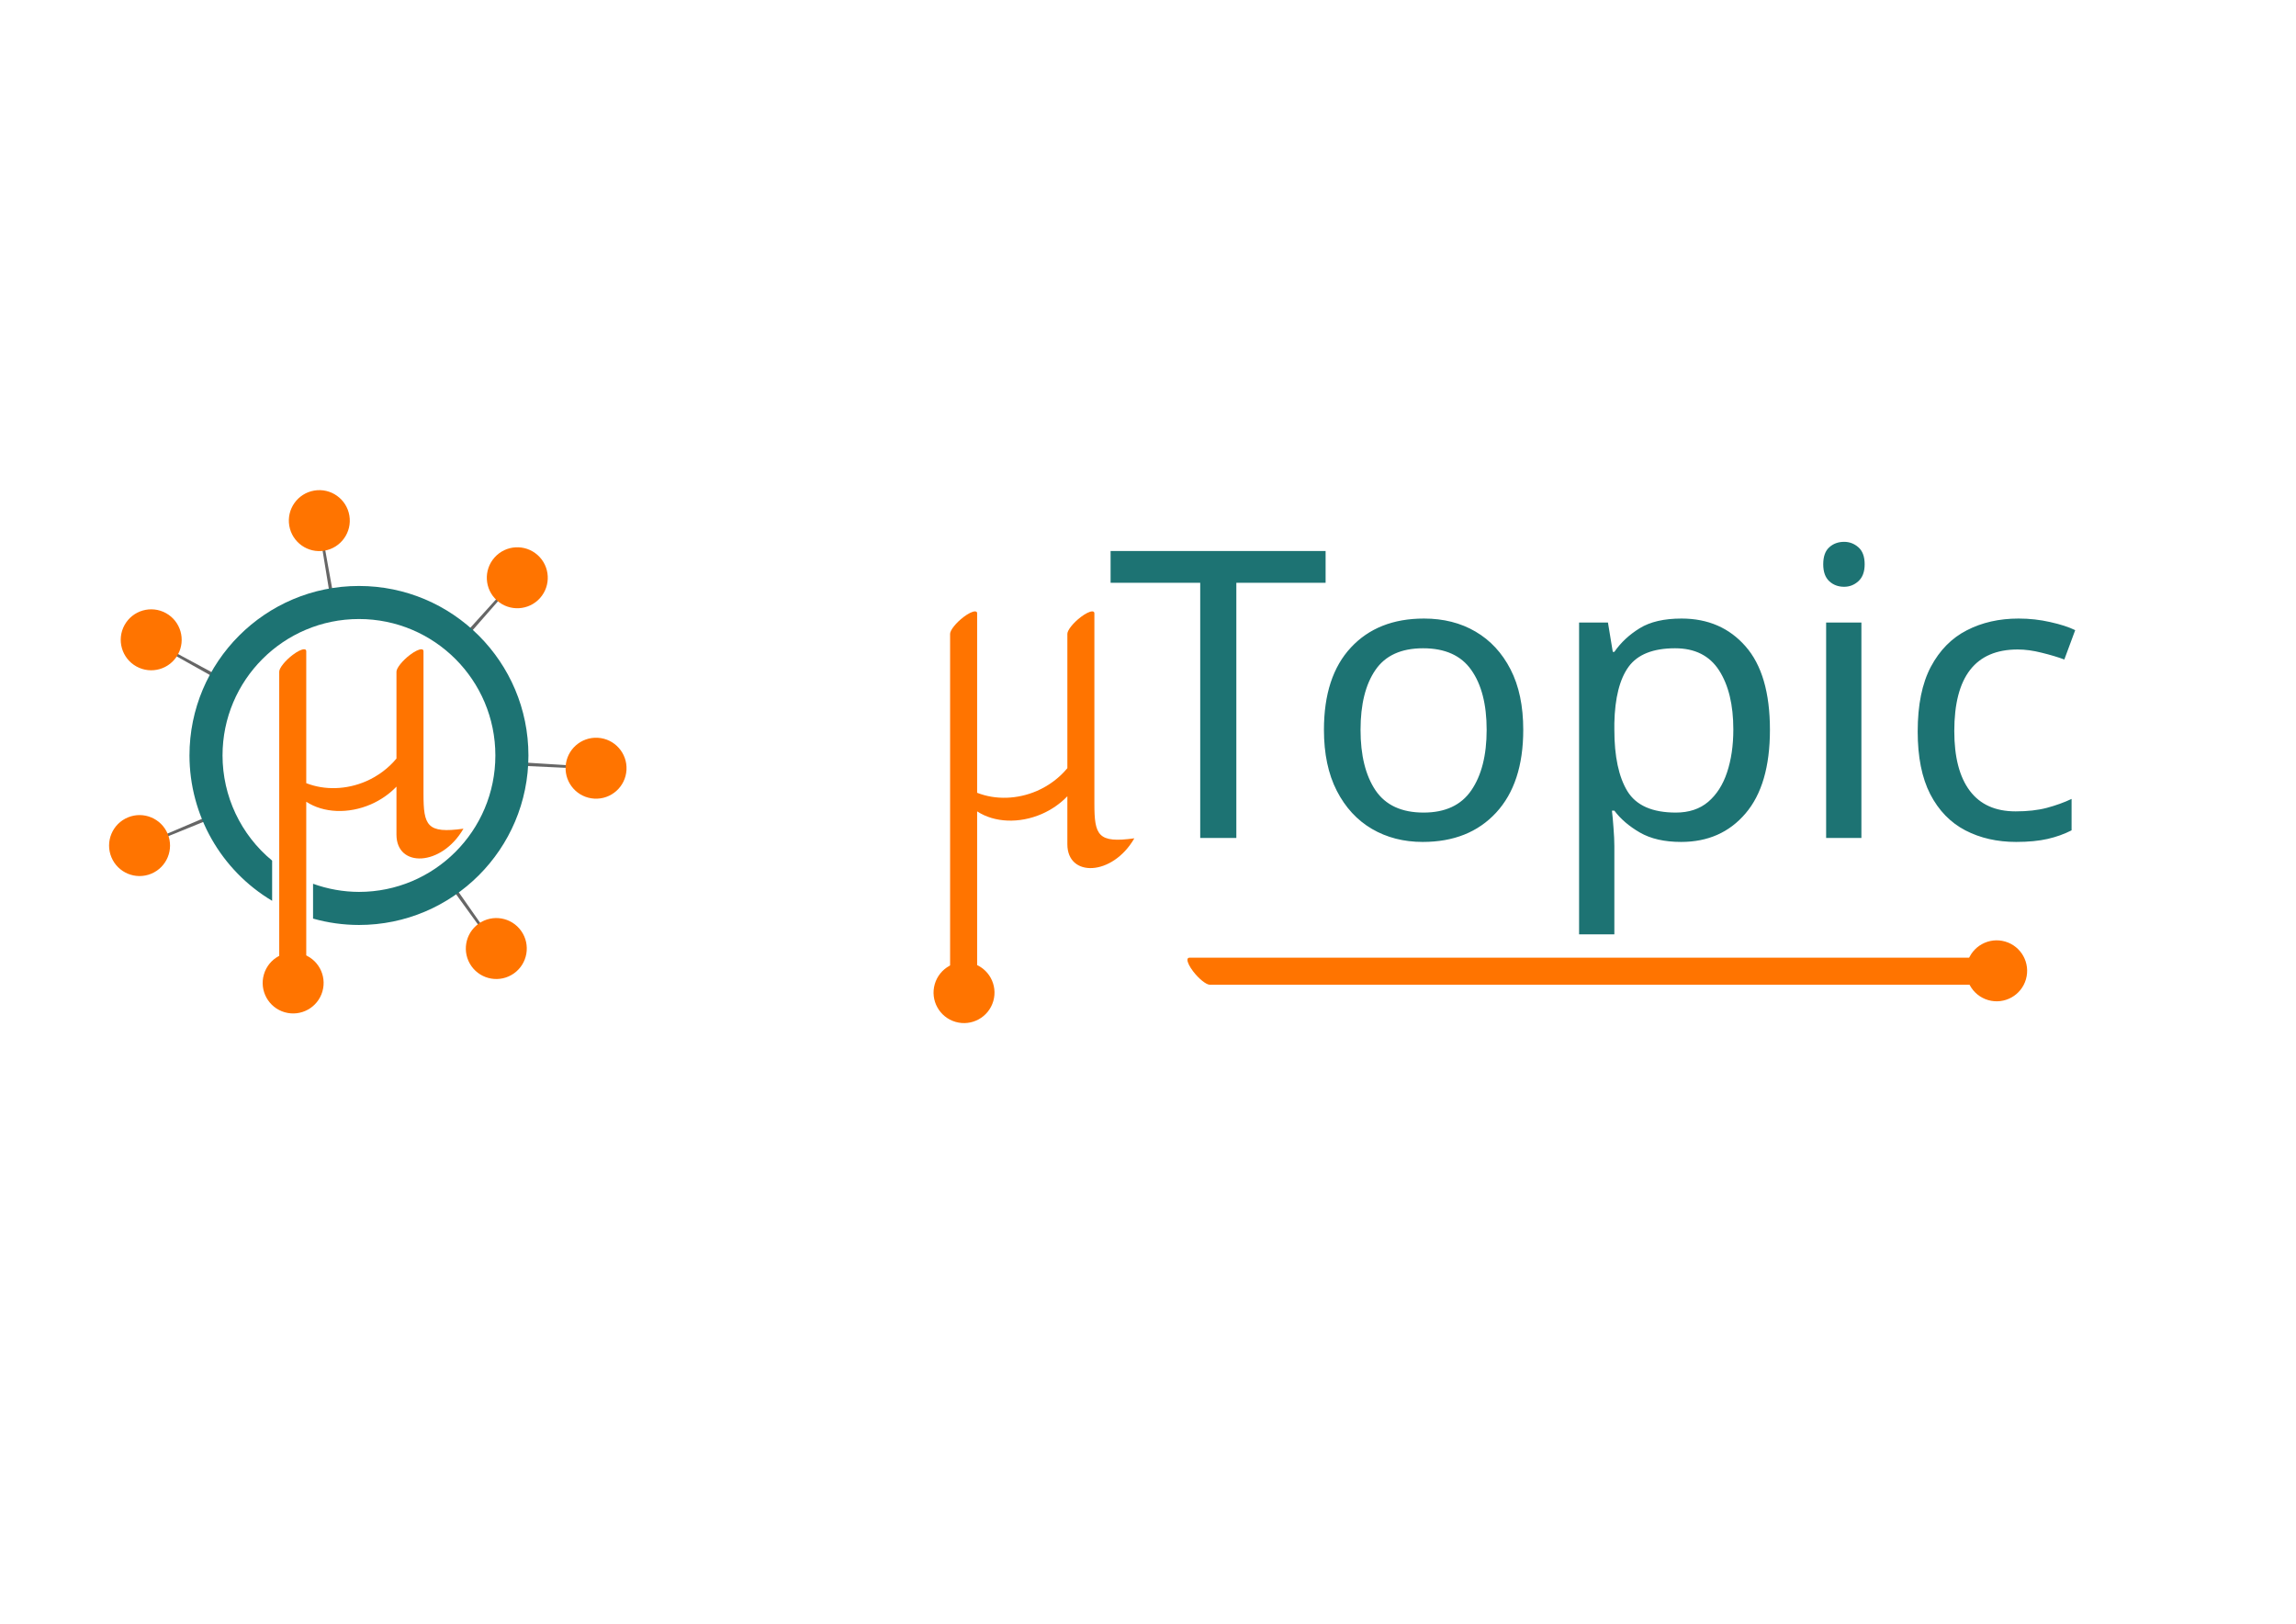
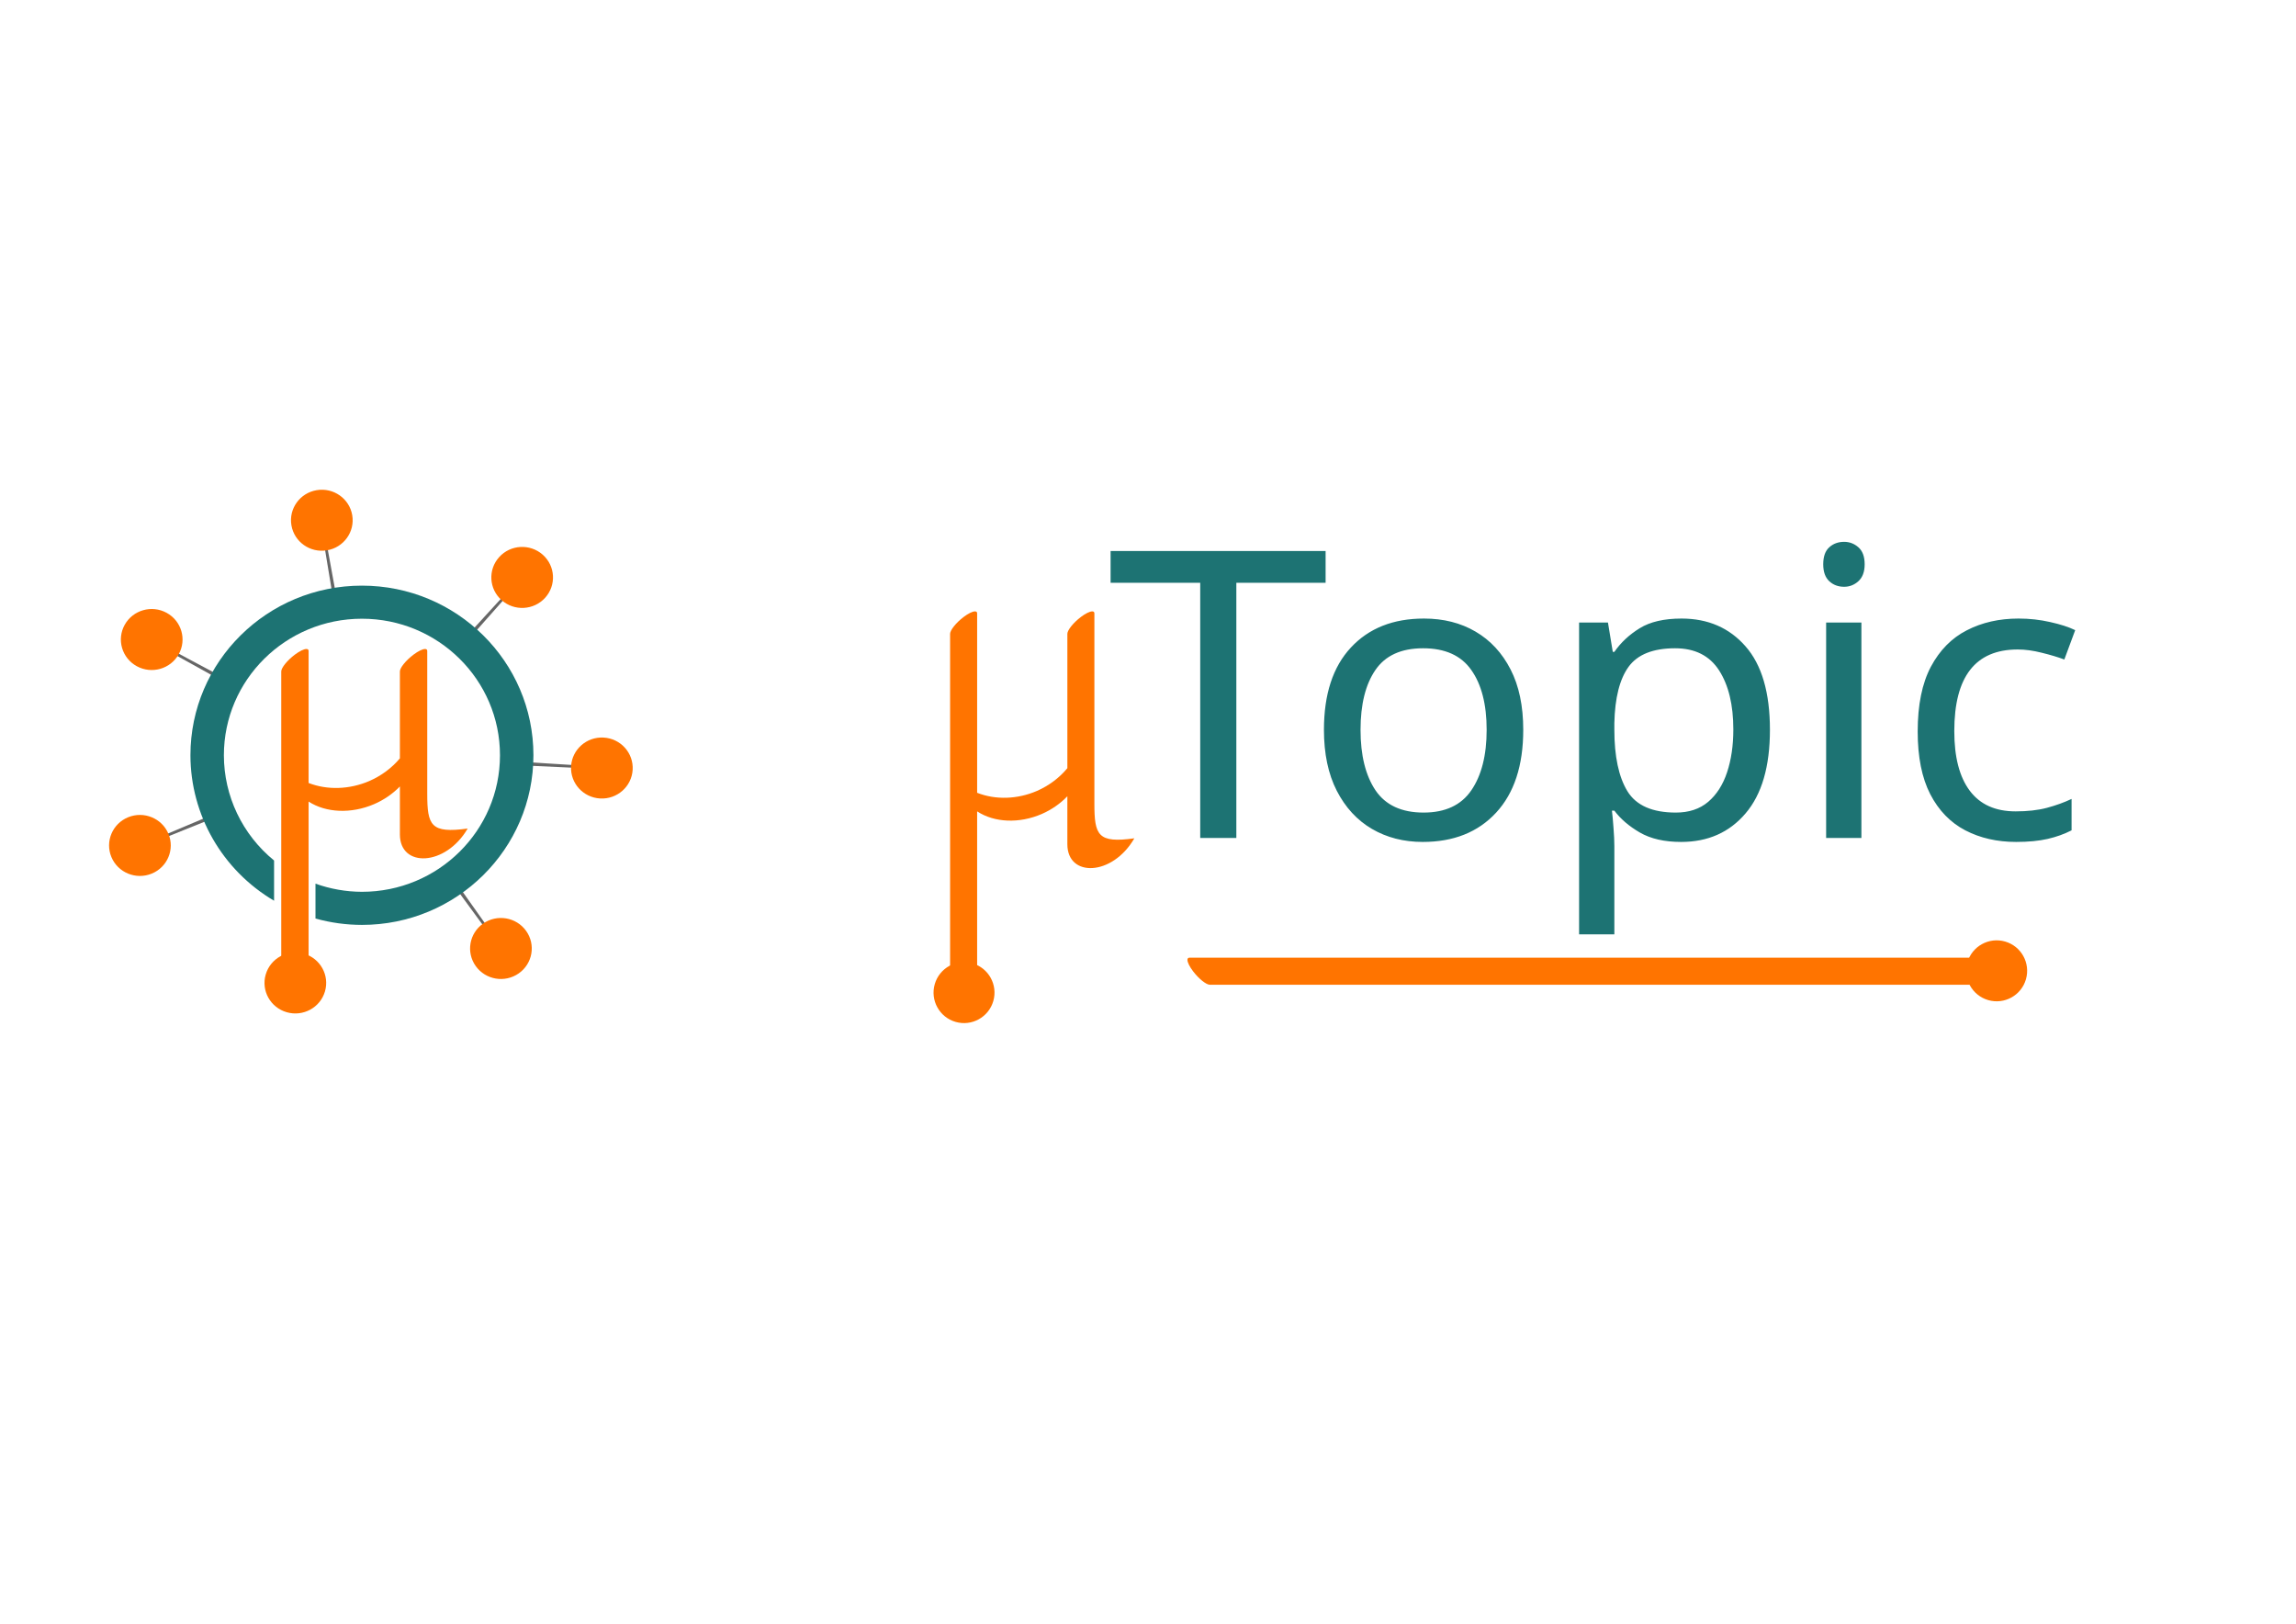
<svg xmlns="http://www.w3.org/2000/svg" width="297mm" height="210mm" viewBox="0 0 297 210" version="1.1" id="svg8">
  <defs id="defs2" />
  <g id="layer1" transform="translate(0,-87)">
    <g id="g5547" transform="translate(-5.87993,69.75735)">
-       <g id="g5685" transform="translate(3.401786,52.91667)">
+       <g id="g5685" transform="matrix(1.011927,0,0,1.000774,3.203916,52.84286)">
        <path style="fill:#ff0000;fill-opacity:1;stroke:#666666;stroke-width:0.265" d="m 43.488,30.331 1.731,10.584 c 0.056,-0.013 0.113,-0.026 0.169,-0.038 z m 26.812,7.67 -7.112,7.859 c 0.042,0.039 0.084,0.077 0.126,0.116 z m -49.526,8.51 9.364,5.251 c 0.028,-0.051 0.056,-0.101 0.084,-0.152 z M 70.49,63.089 c -0.003,0.057 -0.006,0.113 -0.009,0.17 l 10.538,0.487 z m -41.289,7.035 -9.939,4.233 10.011,-4.074 c -0.024,-0.053 -0.048,-0.106 -0.072,-0.16 z m 32.216,9.259 c -0.047,0.034 -0.094,0.067 -0.141,0.101 l 6.3,8.695 z" id="path5531" />
        <path style="fill:#ff7400;fill-opacity:1;stroke-width:0.336" d="m 41.796,48.299 c -0.314,0.011 -0.845,0.265 -1.451,0.723 -0.968,0.733 -1.748,1.702 -1.748,2.174 v 42.911 c 0,0.471 0.78,0.261 1.748,-0.472 0.968,-0.733 1.748,-1.702 1.748,-2.174 V 68.018 c 2.233,1.465 5.45,1.596 8.352,0.341 1.265,-0.551 2.403,-1.339 3.318,-2.295 v 6.206 c 0,4.314 5.827,4.146 8.665,-0.767 C 57.705,72.162 57.26,71.103 57.26,67.004 V 48.551 c 0,-0.177 -0.11,-0.258 -0.298,-0.251 -0.314,0.011 -0.845,0.265 -1.451,0.723 -0.968,0.733 -1.748,1.702 -1.748,2.174 v 11.235 c -1.041,1.256 -2.4,2.271 -3.941,2.943 -2.527,1.09 -5.342,1.178 -7.729,0.24 V 48.551 c 0,-0.177 -0.11,-0.258 -0.298,-0.251 z" id="rect4367" />
        <path style="fill:#1d7373;fill-opacity:1;stroke-width:0.265" d="M 48.91,40.111 A 21.923,21.923 0 0 0 26.988,62.033 21.923,21.923 0 0 0 37.679,80.832 V 75.634 A 17.646,17.646 0 0 1 31.264,62.033 17.646,17.646 0 0 1 48.91,44.387 17.646,17.646 0 0 1 66.557,62.033 17.646,17.646 0 0 1 48.91,79.679 17.646,17.646 0 0 1 42.973,78.627 v 4.505 A 21.923,21.923 0 0 0 48.91,83.956 21.923,21.923 0 0 0 70.833,62.033 21.923,21.923 0 0 0 48.91,40.111 Z" id="path4445" />
        <g id="g5616">
          <circle transform="rotate(41.81149)" r="3.942" cy="-17.157" cx="77.756" id="path4443-5" style="fill:#ff7400;fill-opacity:1;stroke-width:0.265" />
          <circle transform="rotate(-9.617073)" r="3.942" cy="38.53" cx="37.879" id="path4443-0" style="fill:#ff7400;fill-opacity:1;stroke-width:0.265" />
          <circle transform="rotate(-61.04565)" r="3.942" cy="42.073" cx="-30.522" id="path4443-9" style="fill:#ff7400;fill-opacity:1;stroke-width:0.265" />
          <circle transform="rotate(-112.4742)" r="3.942" cy="-9.196" cx="-75.939" id="path4443-1" style="fill:#ff7400;fill-opacity:1;stroke-width:0.265" />
          <circle transform="rotate(-163.9028)" r="3.942" cy="-76.67" cx="-64.173" id="path4443-53" style="fill:#ff7400;fill-opacity:1;stroke-width:0.265" />
          <circle transform="rotate(144.6686)" r="3.942" cy="-109.54" cx="-4.083" id="path4443-4" style="fill:#ff7400;fill-opacity:1;stroke-width:0.265" />
          <circle transform="rotate(93.24005)" r="3.942" cy="-83.054" cx="59.082" id="path4443-8" style="fill:#ff7400;fill-opacity:1;stroke-width:0.265" />
        </g>
      </g>
      <g id="g5758" transform="translate(2.267857,42.71131)">
        <text xml:space="preserve" style="font-style:normal;font-variant:normal;font-weight:normal;font-stretch:normal;font-size:51.965px;line-height:1.25;font-family:'Miriam Libre';-inkscape-font-specification:'Miriam Libre';letter-spacing:0px;word-spacing:0px;fill:#1d7373;fill-opacity:1;stroke:none;stroke-width:1.299" x="146.757" y="82.906" id="text5633">
          <tspan id="tspan5631" x="146.757" y="82.906" style="font-style:normal;font-variant:normal;font-weight:normal;font-stretch:normal;font-family:'Miriam Libre';-inkscape-font-specification:'Miriam Libre';fill:#1d7373;fill-opacity:1;stroke-width:1.299">Topic</tspan>
        </text>
        <g id="g5638">
          <g id="g5597" transform="rotate(-0.281548,-110.8017,8533.803)">
            <path id="rect4367-4" d="m 171.38,54.889 c -0.314,0.01 -0.847,0.261 -1.454,0.716 -0.972,0.728 -1.757,1.694 -1.759,2.165 l -0.241,49.058 c -0.002,0.471 0.778,0.264 1.751,-0.464 0.972,-0.728 1.757,-1.694 1.759,-2.165 l 0.115,-23.444 c 2.226,1.476 5.442,1.623 8.351,0.382 1.267,-0.545 2.41,-1.327 3.329,-2.279 l -0.03,6.206 c -0.021,4.314 5.806,4.174 8.669,-0.725 -4.728,0.638 -5.167,-0.423 -5.147,-4.523 l 0.121,-24.6 c 8.7e-4,-0.177 -0.108,-0.258 -0.296,-0.253 -0.314,0.01 -0.847,0.261 -1.454,0.716 -0.972,0.728 -1.757,1.694 -1.759,2.165 l -0.085,17.382 c -1.047,1.251 -2.411,2.259 -3.956,2.924 -2.533,1.078 -5.348,1.151 -7.73,0.202 l 0.114,-23.212 c 8.7e-4,-0.177 -0.108,-0.253 -0.296,-0.253 z" style="fill:#ff7400;fill-opacity:1;stroke-width:0.336" />
            <circle style="fill:#ff7400;fill-opacity:1;stroke-width:0.265" id="path4443-53-3" cx="-192.231" cy="-52.094" r="3.942" transform="rotate(-163.6213)" />
          </g>
        </g>
        <g transform="translate(47.55596,-21.47979)" id="g5745">
          <g transform="rotate(-90,180.6565,69.22935)" id="g5638-4">
            <g transform="rotate(-0.281548,-110.8017,8533.803)" id="g5597-0">
              <path style="fill:#ff7400;fill-opacity:1;stroke-width:0.336" d="m 171.653,-0.484 c -0.314,0.01 -0.847,0.261 -1.454,0.716 -0.972,0.728 -1.757,1.694 -1.759,2.165 L 167.926,106.828 c -0.002,0.471 0.778,0.264 1.751,-0.464 0.972,-0.728 1.757,-1.694 1.759,-2.165 l 0.513,-104.431 c 8.7e-4,-0.177 -0.108,-0.253 -0.296,-0.253 z" id="rect4367-4-5" />
              <circle transform="rotate(-163.6213)" r="3.942" cy="-52.094" cx="-192.231" id="path4443-53-3-5" style="fill:#ff7400;fill-opacity:1;stroke-width:0.265" />
            </g>
          </g>
        </g>
      </g>
    </g>
  </g>
</svg>
